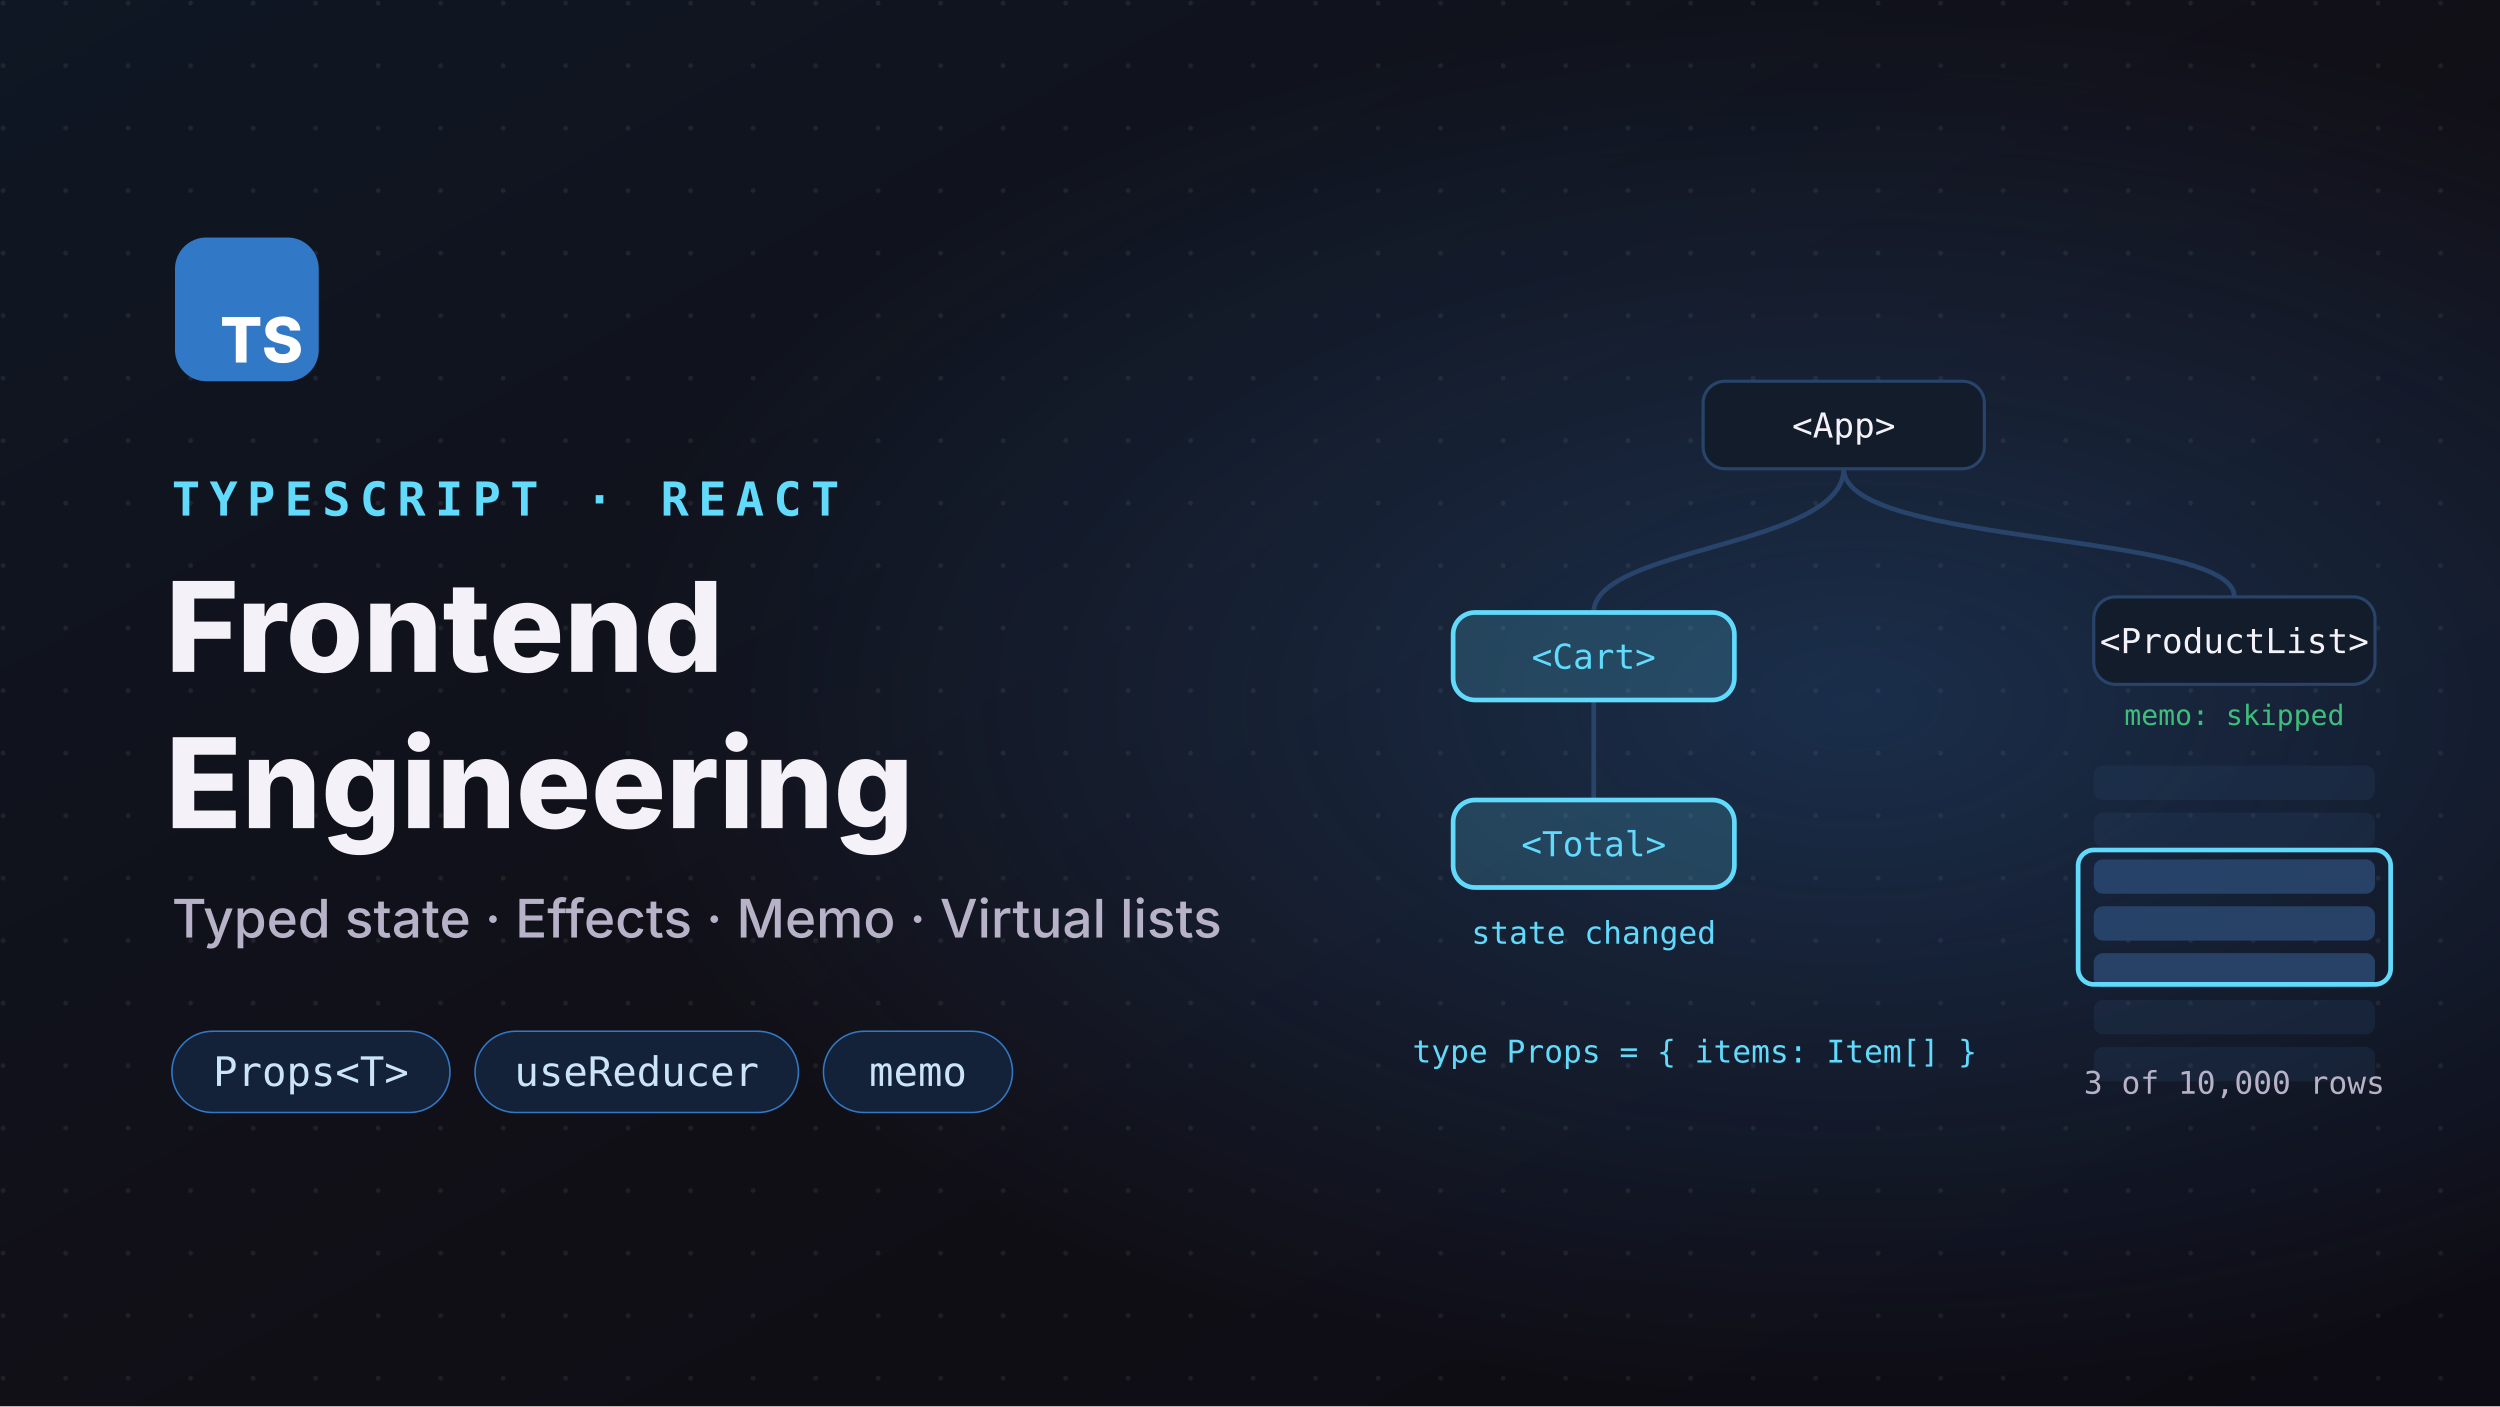
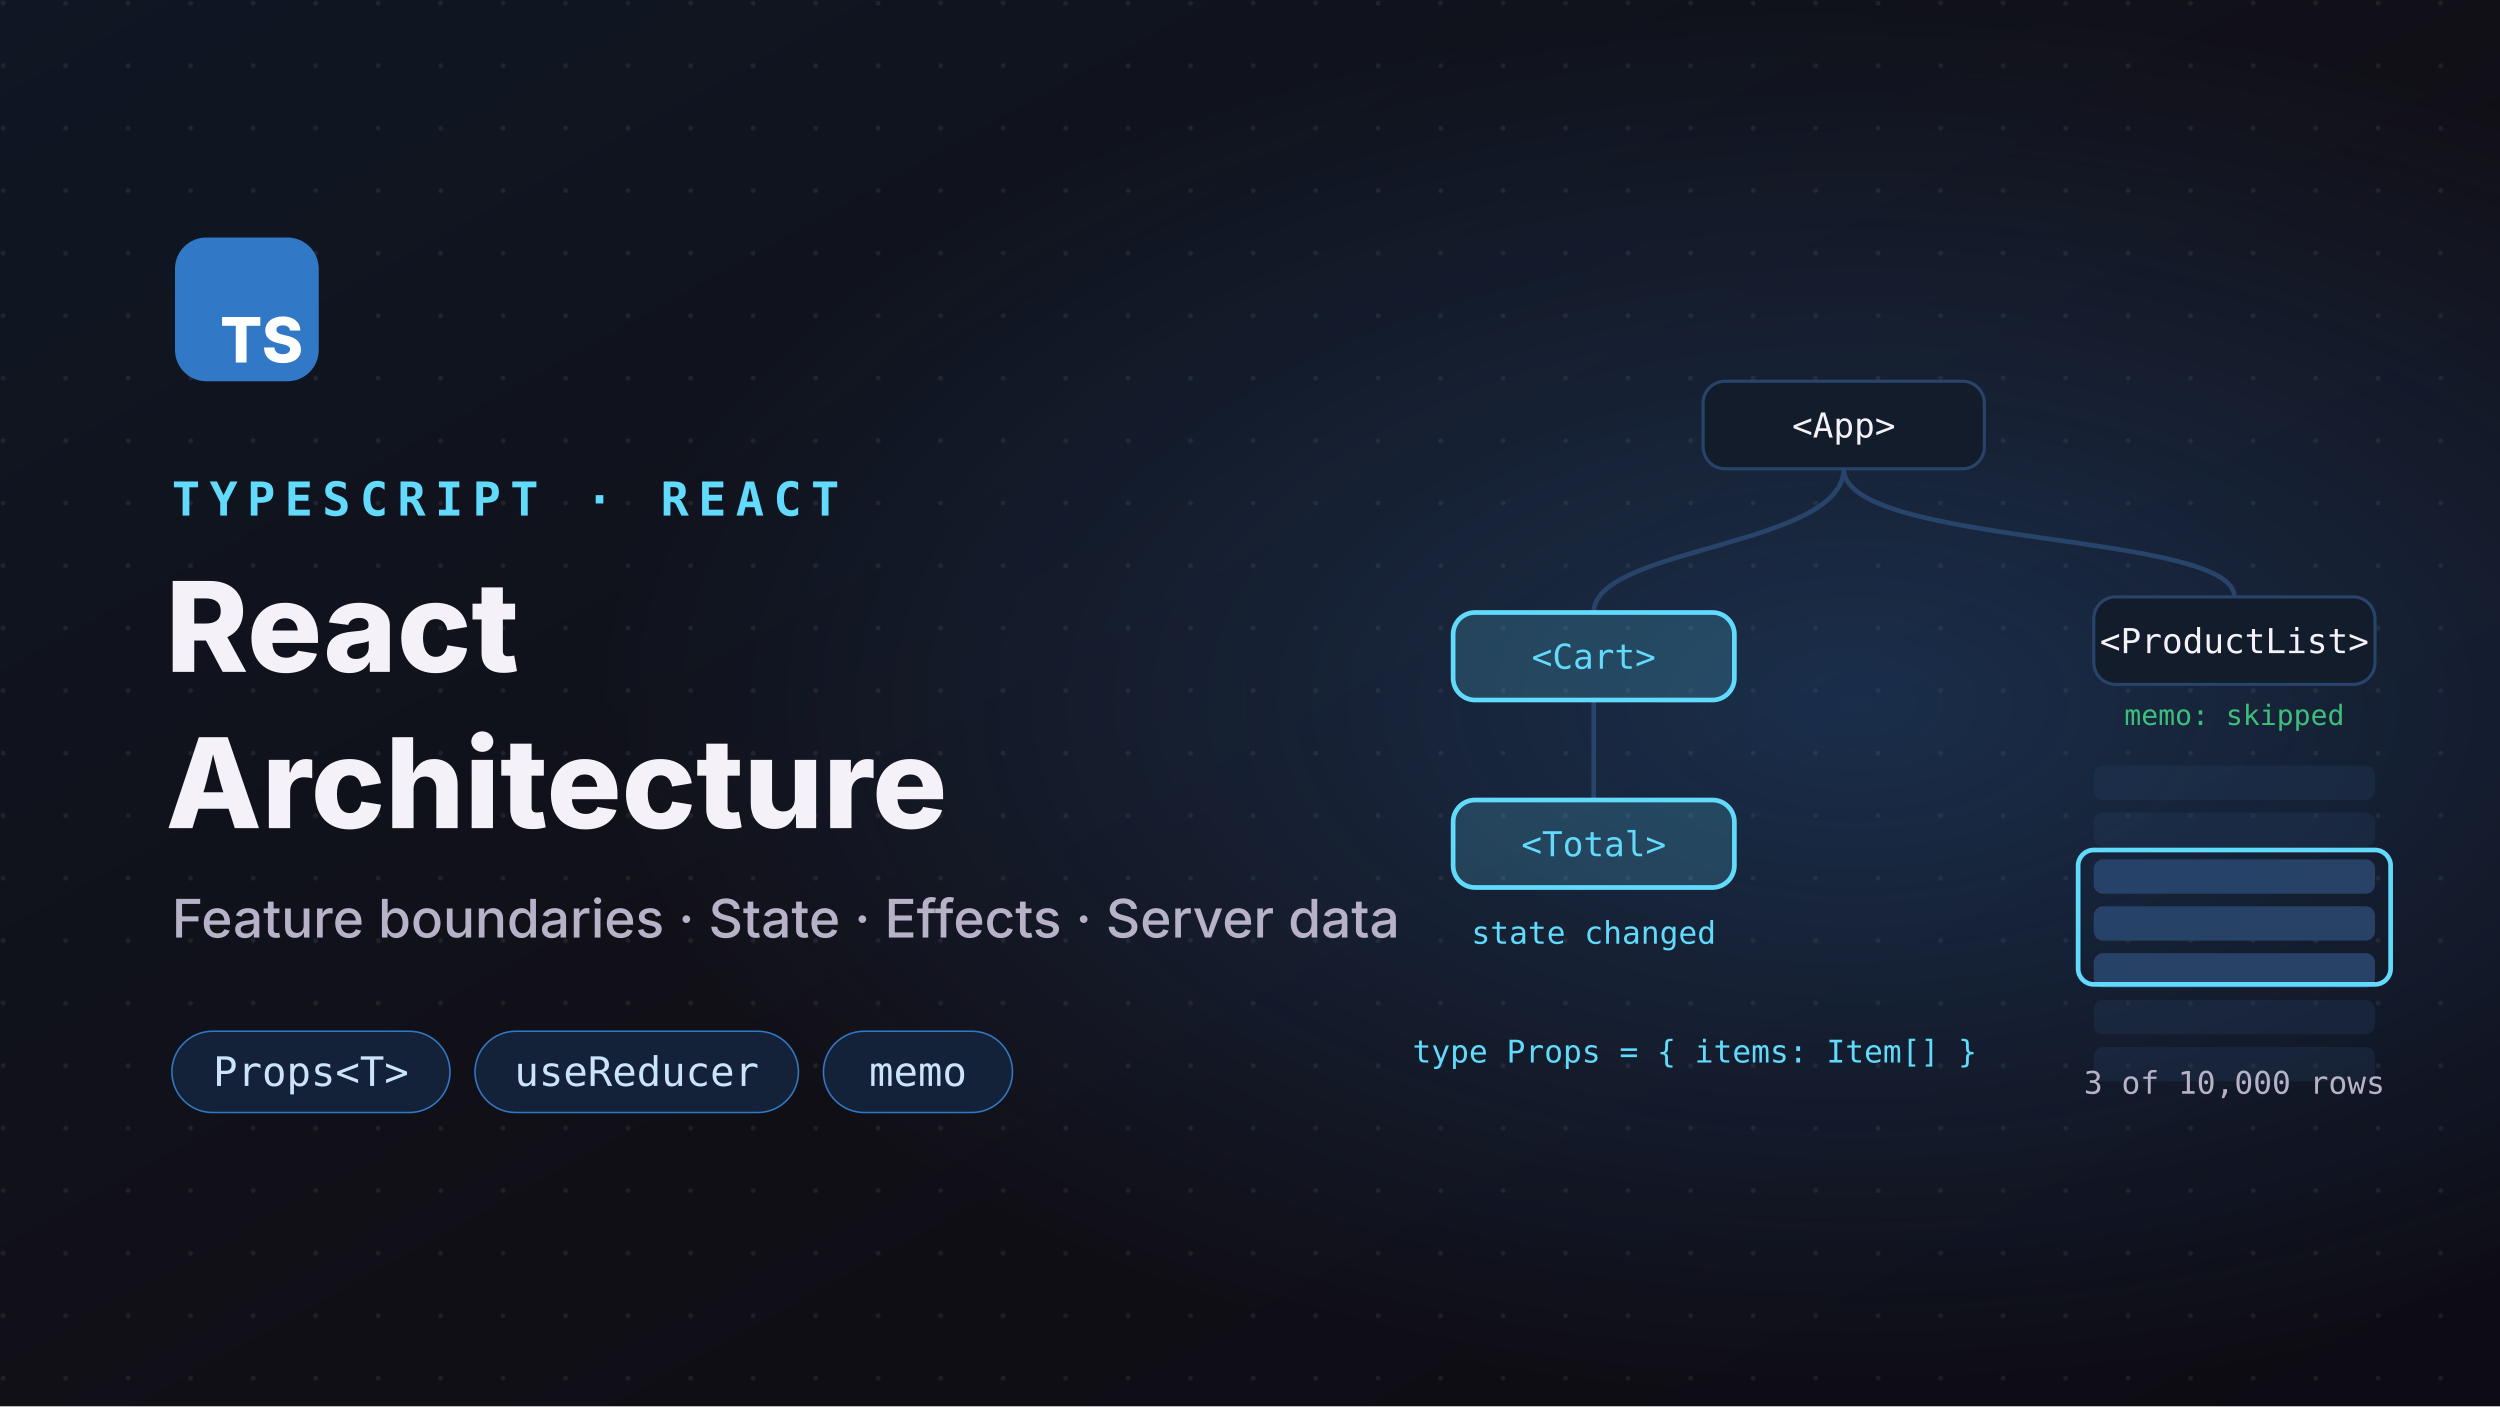
<svg xmlns="http://www.w3.org/2000/svg" width="1600" height="900" viewBox="0 0 1600 900">
  <defs>
    <linearGradient id="bg" x1="0" y1="0" x2="1" y2="1">
      <stop offset="0" stop-color="#0F1724" />
      <stop offset="0.55" stop-color="#110F16" />
      <stop offset="1" stop-color="#0D0B13" />
    </linearGradient>
    <radialGradient id="glow" cx="0.74" cy="0.5" r="0.5">
      <stop offset="0" stop-color="#3178C6" stop-opacity="0.3" />
      <stop offset="1" stop-color="#3178C6" stop-opacity="0" />
    </radialGradient>
    <pattern id="dots" width="40" height="40" patternUnits="userSpaceOnUse">
      <circle cx="2" cy="2" r="1.6" fill="#FFFFFF" fill-opacity="0.07" />
    </pattern>
    <marker id="arrow" viewBox="0 0 10 10" refX="8" refY="5" markerWidth="5" markerHeight="5" orient="auto-start-reverse">
      <path d="M0 0 L10 5 L0 10 z" fill="#61DAFB" />
    </marker>
    <marker id="arrowA" viewBox="0 0 10 10" refX="8" refY="5" markerWidth="5" markerHeight="5" orient="auto-start-reverse">
      <path d="M0 0 L10 5 L0 10 z" fill="#3178C6" />
    </marker>
    <marker id="arrowMuted" viewBox="0 0 10 10" refX="8" refY="5" markerWidth="5" markerHeight="5" orient="auto-start-reverse">
      <path d="M0 0 L10 5 L0 10 z" fill="#6F6A80" />
    </marker>
    <marker id="arrowRed" viewBox="0 0 10 10" refX="8" refY="5" markerWidth="5" markerHeight="5" orient="auto-start-reverse">
      <path d="M0 0 L10 5 L0 10 z" fill="#F2555A" />
    </marker>
    <marker id="arrowAmber" viewBox="0 0 10 10" refX="8" refY="5" markerWidth="5" markerHeight="5" orient="auto-start-reverse">
      <path d="M0 0 L10 5 L0 10 z" fill="#F2C14E" />
    </marker>
  </defs>
  <rect width="1600" height="900" fill="url(#bg)" />
  <rect width="1600" height="900" fill="url(#dots)" />
  <rect width="1600" height="900" fill="url(#glow)" />
  <g id="copy" font-family="Segoe UI, Inter, Arial, sans-serif">
    <rect x="112" y="152" width="92" height="92" rx="20" fill="#3178C6" />
    <text x="194" y="232" text-anchor="end" font-size="40" font-weight="800" fill="#FFFFFF">TS</text>
    <text x="110" y="330" font-family="Consolas, Menlo, monospace" font-size="30" font-weight="600" letter-spacing="6" fill="#61DAFB">TYPESCRIPT · REACT</text>
-     <text x="106" y="430" font-size="80" font-weight="800" fill="#F4F2F8">Frontend</text>
-     <text x="106" y="530" font-size="80" font-weight="800" fill="#F4F2F8">Engineering</text>
-     <text x="110" y="600" font-size="34" font-weight="500" fill="#B8B2C8">Typed state · Effects · Memo · Virtual lists</text>
+     <text x="106" y="430" font-size="80" font-weight="800" fill="#F4F2F8">React</text>
+     <text x="106" y="530" font-size="80" font-weight="800" fill="#F4F2F8">Architecture</text>
+     <text x="110" y="600" font-size="34" font-weight="500" fill="#B8B2C8">Feature boundaries · State · Effects · Server data</text>
    <g font-family="Consolas, Menlo, monospace" font-size="26" fill="#CBE4FA">
      <rect x="110" y="660" width="178" height="52" rx="26" fill="#132238" stroke="#3178C6" />
      <text x="199" y="695" text-anchor="middle">Props&lt;T&gt;</text>
      <rect x="304" y="660" width="207" height="52" rx="26" fill="#132238" stroke="#3178C6" />
      <text x="407.5" y="695" text-anchor="middle">useReducer</text>
      <rect x="527" y="660" width="121" height="52" rx="26" fill="#132238" stroke="#3178C6" />
      <text x="587.5" y="695" text-anchor="middle">memo</text>
    </g>
  </g>
  <g id="art">
    <path d="M1180 300 C1180 350, 1020 350, 1020 392 M1180 300 C1180 350, 1430 340, 1430 382 M1020 448 V512" stroke="#28446A" stroke-width="3" fill="none" />
    <rect x="1090" y="244" width="180" height="56" rx="14" fill="#131C2B" fill-opacity="1" stroke="#28446A" stroke-width="2" />
    <text x="1180" y="280" font-family="Consolas, Menlo, monospace" font-size="22" fill="#F4F2F8" text-anchor="middle">&lt;App&gt;</text>
    <rect x="930" y="392" width="180" height="56" rx="14" fill="#61DAFB" fill-opacity="0.18" stroke="#61DAFB" stroke-width="3" />
    <text x="1020" y="428" font-family="Consolas, Menlo, monospace" font-size="22" fill="#61DAFB" text-anchor="middle">&lt;Cart&gt;</text>
    <rect x="930" y="512" width="180" height="56" rx="14" fill="#61DAFB" fill-opacity="0.18" stroke="#61DAFB" stroke-width="3" />
    <text x="1020" y="548" font-family="Consolas, Menlo, monospace" font-size="22" fill="#61DAFB" text-anchor="middle">&lt;Total&gt;</text>
    <rect x="1340" y="382" width="180" height="56" rx="14" fill="#131C2B" fill-opacity="1" stroke="#28446A" stroke-width="2" />
    <text x="1430" y="418" font-family="Consolas, Menlo, monospace" font-size="22" fill="#F4F2F8" text-anchor="middle">&lt;ProductList&gt;</text>
    <text x="1020" y="604" font-family="Consolas, Menlo, monospace" font-size="20" fill="#61DAFB" text-anchor="middle">state changed</text>
    <text x="1430" y="464" font-family="Consolas, Menlo, monospace" font-size="18" fill="#3DBE7B" text-anchor="middle">memo: skipped</text>
    <rect x="1340" y="490" width="180" height="22" rx="6" fill="#28446A" fill-opacity="0.25" />
    <rect x="1340" y="520" width="180" height="22" rx="6" fill="#28446A" fill-opacity="0.25" />
    <rect x="1340" y="550" width="180" height="22" rx="6" fill="#28446A" fill-opacity="0.95" />
    <rect x="1340" y="580" width="180" height="22" rx="6" fill="#28446A" fill-opacity="0.95" />
    <rect x="1340" y="610" width="180" height="22" rx="6" fill="#28446A" fill-opacity="0.95" />
    <rect x="1340" y="640" width="180" height="22" rx="6" fill="#28446A" fill-opacity="0.25" />
    <rect x="1340" y="670" width="180" height="22" rx="6" fill="#28446A" fill-opacity="0.25" />
    <rect x="1330" y="544" width="200" height="86" rx="10" fill="none" stroke="#61DAFB" stroke-width="3" />
    <text x="1430" y="700" font-family="Consolas, Menlo, monospace" font-size="20" fill="#B8B2C8" text-anchor="middle">3 of 10,000 rows</text>
    <text x="904" y="680" font-family="Consolas, Menlo, monospace" font-size="20" fill="#61DAFB">type Props = { items: Item[] }</text>
  </g>
</svg>
